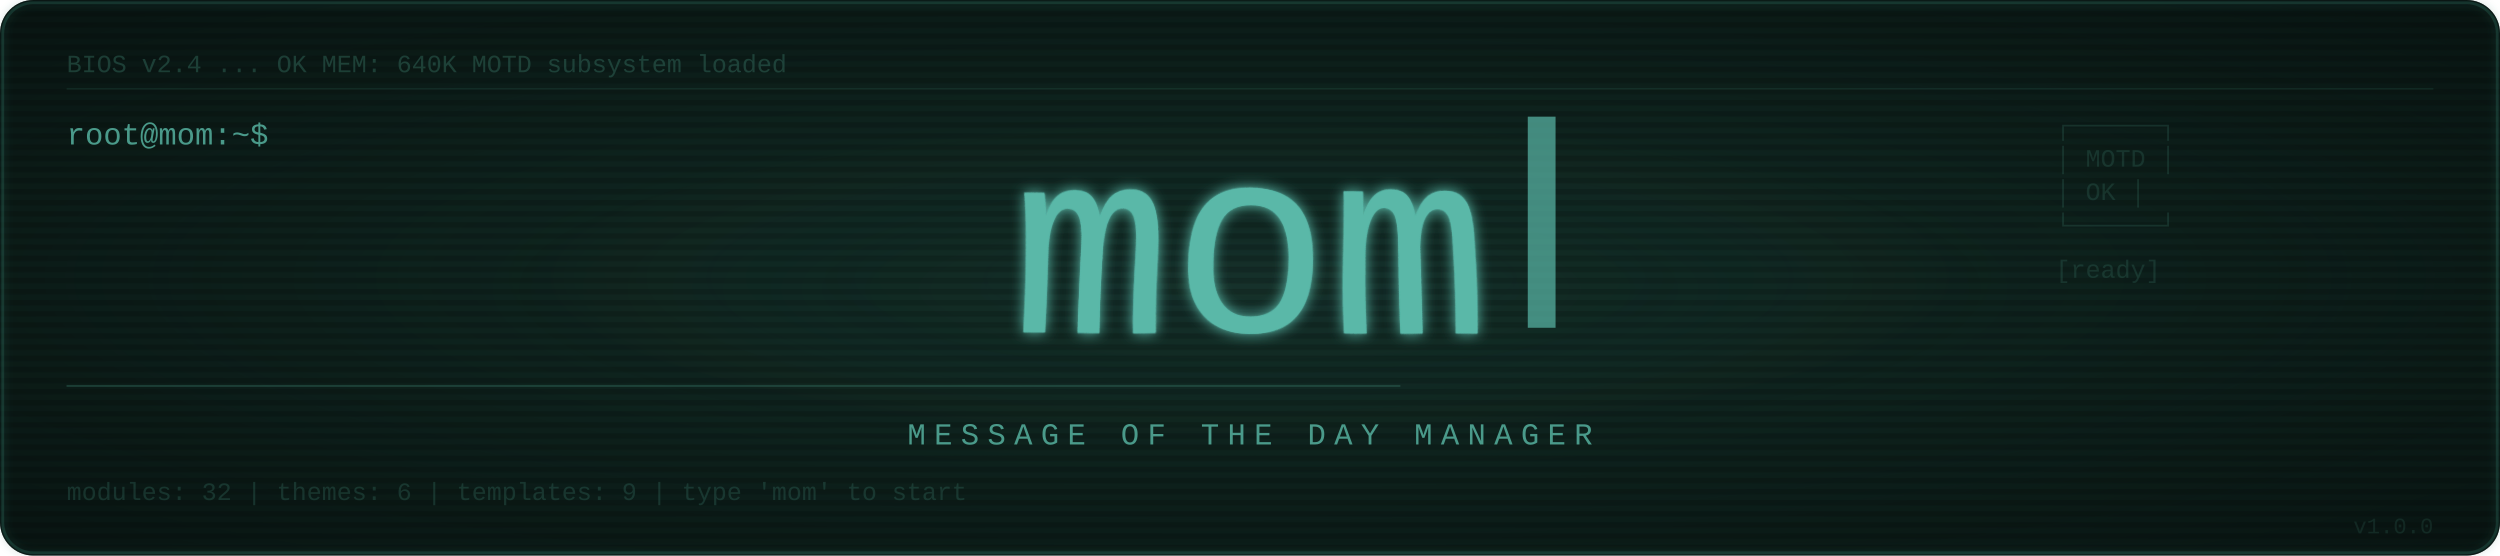
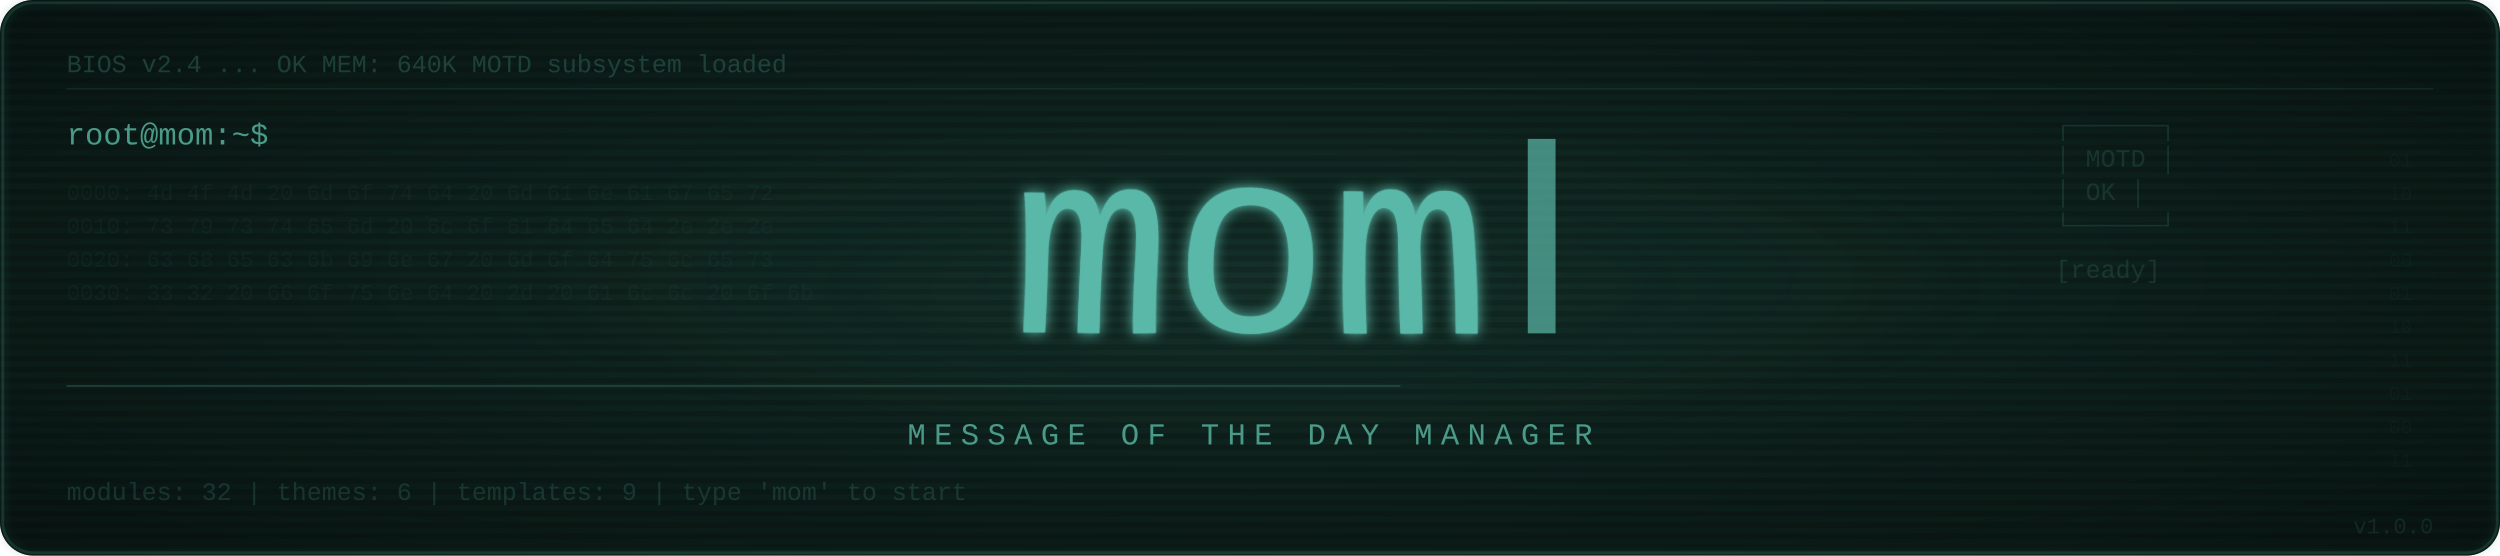
<svg xmlns="http://www.w3.org/2000/svg" width="900" height="200" viewBox="0 0 900 200" role="img" aria-label="mom — Message Of the Day Manager">
  <defs>
    <pattern id="scanlines" width="4" height="4" patternUnits="userSpaceOnUse">
      <rect width="4" height="2" fill="#000" opacity="0.15" />
    </pattern>
    <radialGradient id="vignette" cx="50%" cy="50%" r="75%">
      <stop offset="30%" stop-color="#000" stop-opacity="0" />
      <stop offset="100%" stop-color="#000" stop-opacity="0.5" />
    </radialGradient>
    <radialGradient id="screen-curve" cx="50%" cy="50%" r="60%">
      <stop offset="0%" stop-color="#1a3a35" stop-opacity="0.15" />
      <stop offset="100%" stop-color="#0a1a0a" stop-opacity="0" />
    </radialGradient>
    <radialGradient id="center-bloom" cx="50%" cy="52%" r="35%">
      <stop offset="0%" stop-color="#4a9a8a" stop-opacity="0.08" />
      <stop offset="100%" stop-color="#0a1a0a" stop-opacity="0" />
    </radialGradient>
    <filter id="crt-distortion" x="-10%" y="-10%" width="120%" height="120%">
      <feTurbulence type="fractalNoise" baseFrequency="0.015 0.02" numOctaves="1" result="noise" />
      <feDisplacementMap in="SourceGraphic" in2="noise" scale="5" xChannelSelector="R" yChannelSelector="G" result="displaced" />
      <feGaussianBlur in="displaced" stdDeviation="0.4" result="blur" />
      <feMerge>
        <feMergeNode in="blur" />
        <feMergeNode in="displaced" />
      </feMerge>
    </filter>
    <filter id="phosphor" x="-20%" y="-20%" width="140%" height="140%">
      <feGaussianBlur in="SourceGraphic" stdDeviation="2.5" result="blur" />
      <feMerge>
        <feMergeNode in="blur" />
        <feMergeNode in="SourceGraphic" />
      </feMerge>
    </filter>
    <filter id="border-glow" x="-5%" y="-5%" width="110%" height="110%">
      <feGaussianBlur in="SourceGraphic" stdDeviation="1.5" result="blur" />
      <feMerge>
        <feMergeNode in="blur" />
        <feMergeNode in="SourceGraphic" />
      </feMerge>
    </filter>
    <style>
      @keyframes blink {
        0%, 49% { opacity: 1; }
        50%, 100% { opacity: 0; }
      }
      .cursor { animation: blink 1s step-end infinite; }

      @keyframes flicker {
        0% { opacity: 0.98; }
        5% { opacity: 0.96; }
        10% { opacity: 0.99; }
        50% { opacity: 0.97; }
        80% { opacity: 0.95; }
        100% { opacity: 0.98; }
      }
      .screen { animation: flicker 4s ease-in-out infinite; }
    </style>
  </defs>
  <rect width="900" height="200" fill="#0f2520" rx="12" />
  <rect width="900" height="200" fill="url(#screen-curve)" rx="12" />
  <rect width="900" height="200" fill="url(#center-bloom)" rx="12" />
  <rect width="900" height="200" fill="url(#scanlines)" rx="12" />
  <rect width="900" height="200" fill="url(#vignette)" rx="12" />
+   <g font-family="'Courier New',monospace" font-size="8" fill="#2a5a4a" opacity="0.12">
+     <text x="24" y="72">0000: 4d 4f 4d 20 6d 6f 74 64  20 6d 61 6e 61 67 65 72</text>
+     <text x="24" y="84">0010: 73 79 73 74 65 6d 20 6c  6f 61 64 65 64 2e 2e 2e</text>
+     <text x="24" y="96">0020: 63 68 65 63 6b 69 6e 67  20 6d 6f 64 75 6c 65 73</text>
+     <text x="24" y="108">0030: 33 32 20 66 6f 75 6e 64  20 2d 20 61 6c 6c 20 6f 6b</text>
+   </g>
+   <g font-family="'Courier New',monospace" font-size="7" fill="#2a5a4a" opacity="0.08">
+     <text x="860" y="60">01</text>
+     <text x="860" y="72">10</text>
+     <text x="860" y="84">11</text>
+     <text x="860" y="96">00</text>
+     <text x="860" y="108">01</text>
+     <text x="860" y="120">10</text>
+     <text x="860" y="132">11</text>
+     <text x="860" y="144">01</text>
+     <text x="860" y="156">00</text>
+     <text x="860" y="168">11</text>
+   </g>
  <rect x="1" y="1" width="898" height="198" rx="11" fill="none" stroke="#2a6a5a" stroke-width="1" filter="url(#border-glow)" opacity="0.4" />
  <g class="screen">
    <text x="24" y="26" font-family="'Courier New',monospace" font-size="9" fill="#3a7a6a" opacity="0.4">BIOS v2.4 ... OK          MEM: 640K          MOTD subsystem loaded</text>
    <line x1="24" y1="32" x2="876" y2="32" stroke="#3a7a6a" stroke-width="0.5" opacity="0.2" />
    <text x="24" y="52" font-family="'Courier New',monospace" font-size="11" fill="#4a9a8a">root@mom:~$</text>
    <text x="450" y="120" font-family="'Courier New',monospace" font-size="96" text-anchor="middle" fill="#5ab8a8" filter="url(#crt-distortion) url(#phosphor)">mom</text>
-     <rect x="550" y="42" width="10" height="76" fill="#5ab8a8" class="cursor" opacity="0.7" />
+     <rect x="550" y="50" width="10" height="70" fill="#5ab8a8" class="cursor" opacity="0.7" />
    <text x="24" y="142" font-family="'Courier New',monospace" font-size="10" fill="#3a7a6a" opacity="0.35">────────────────────────────────────────────────────────────────────────────────</text>
    <text x="450" y="160" font-family="'Courier New',monospace" font-size="11" text-anchor="middle" fill="#4a9a8a" letter-spacing="3">MESSAGE OF THE DAY MANAGER</text>
    <text x="24" y="180" font-family="'Courier New',monospace" font-size="9" fill="#3a7a6a" opacity="0.3">modules: 32  |  themes: 6  |  templates: 9  |  type 'mom' to start</text>
    <g transform="translate(740, 48)" font-family="'Courier New',monospace" font-size="9" fill="#3a7a6a" opacity="0.25">
      <text x="0" y="0">  ┌──────┐</text>
      <text x="0" y="12">  │ MOTD │</text>
      <text x="0" y="24">  │  OK  │</text>
      <text x="0" y="36">  └──────┘</text>
      <text x="0" y="52">  [ready]</text>
    </g>
    <text x="876" y="192" font-family="'Courier New',monospace" font-size="8" text-anchor="end" fill="#3a7a6a" opacity="0.2">v1.0.0</text>
  </g>
</svg>
